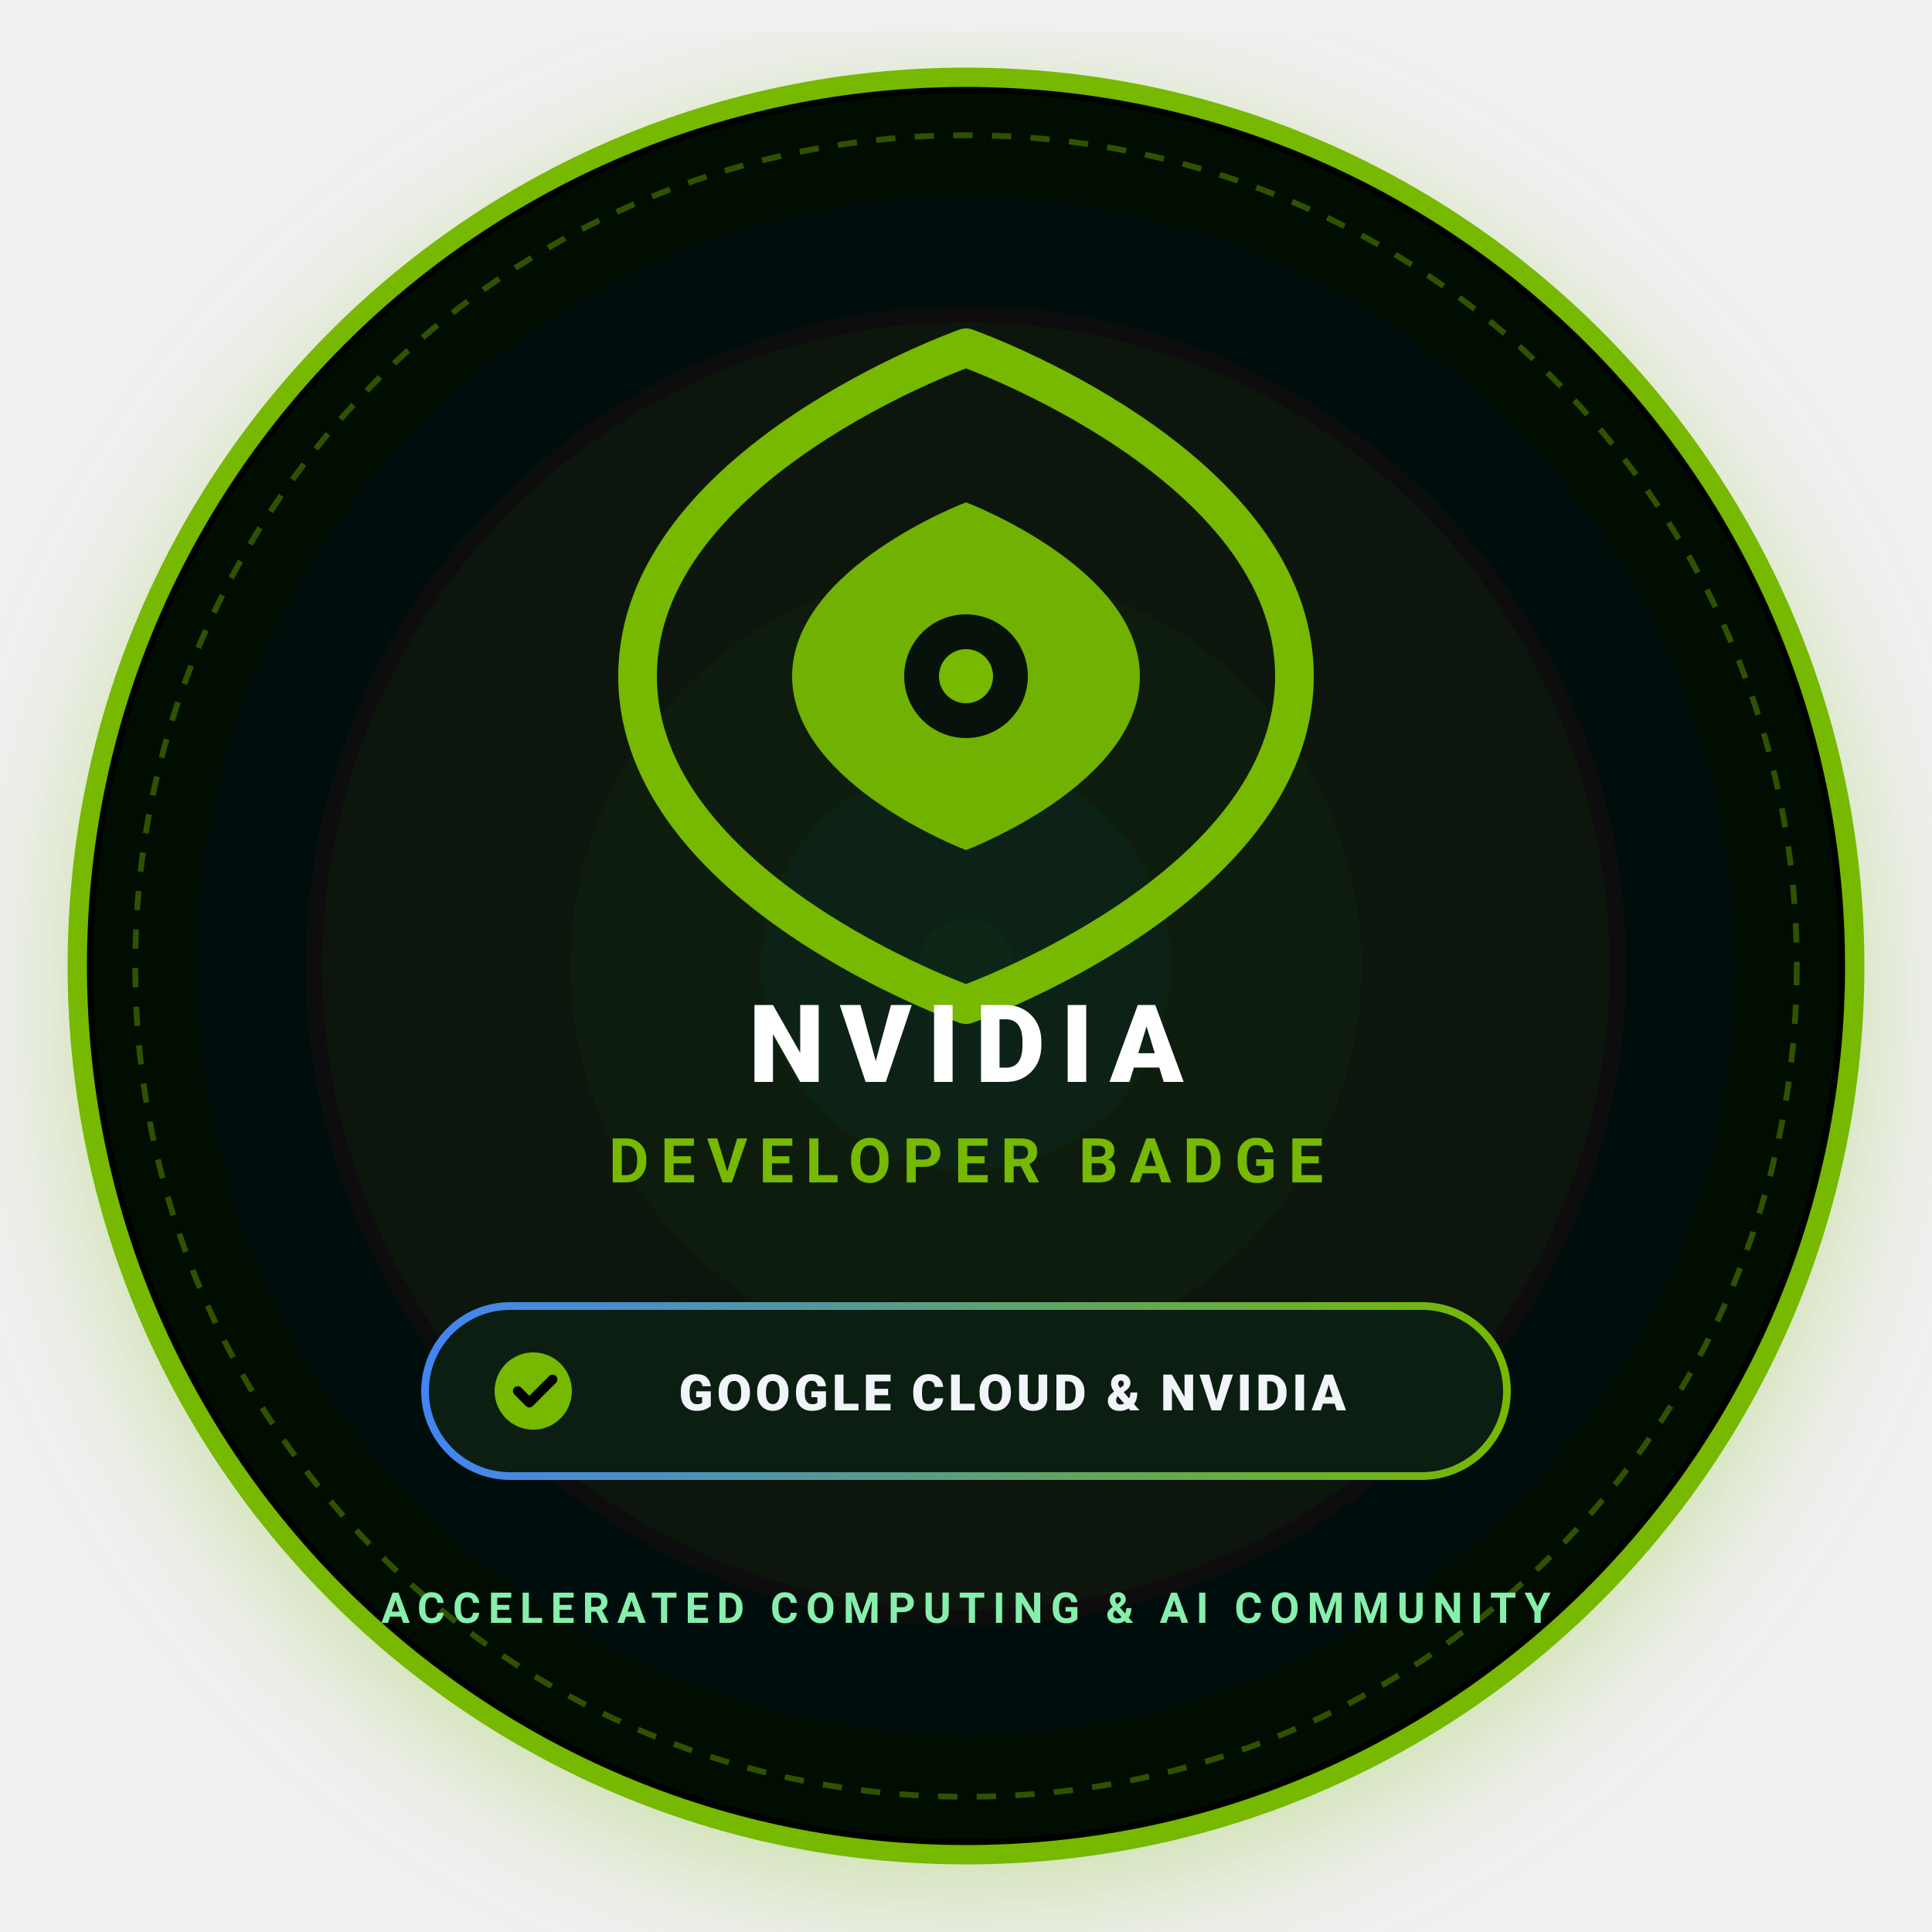
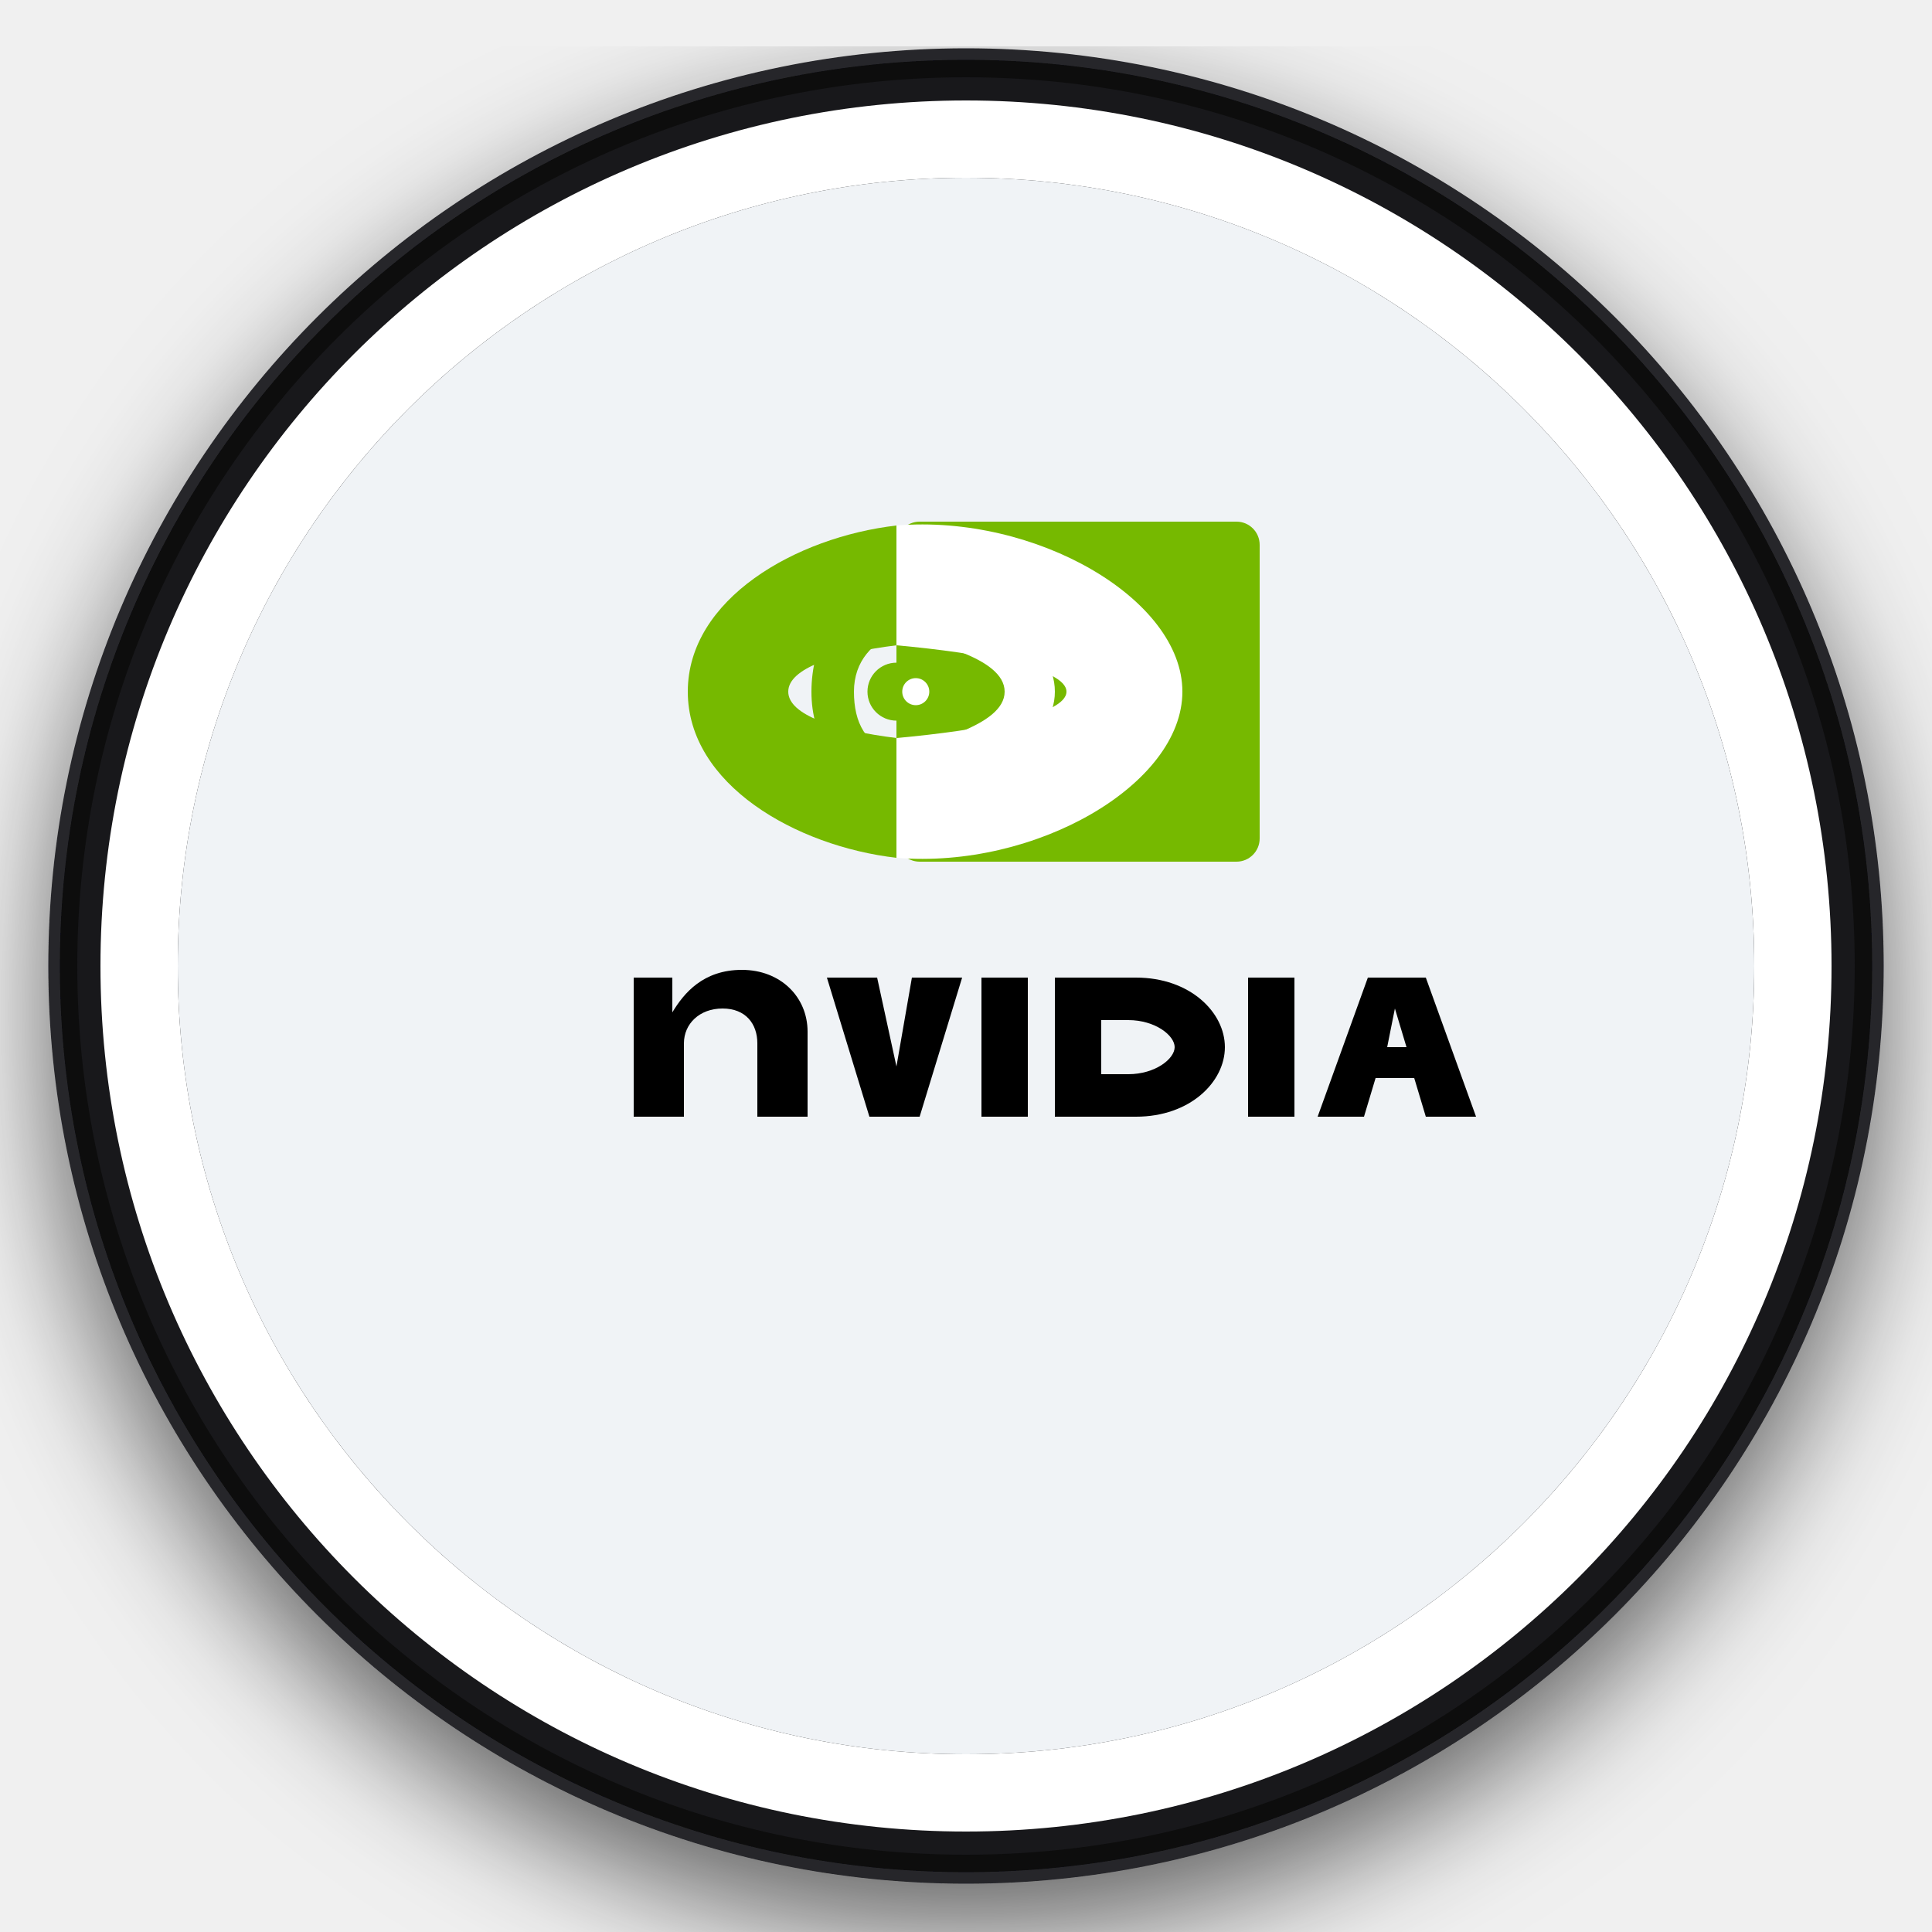
<svg xmlns="http://www.w3.org/2000/svg" viewBox="0 0 500 500" width="100%" height="100%">
  <defs>
-     <radialGradient id="nvBg" cx="50%" cy="50%" r="50%">
-       <stop offset="0%" stop-color="#0f2615" />
-       <stop offset="70%" stop-color="#07120a" />
-       <stop offset="100%" stop-color="#020503" />
+     <radialGradient id="nvidiaRimGlow" cx="50%" cy="50%" r="50%">
+       <stop offset="85%" stop-color="#18181b" />
+       <stop offset="100%" stop-color="#09090b" />
    </radialGradient>
-     <linearGradient id="nvGreenGrad" x1="0%" y1="0%" x2="100%" y2="100%">
-       <stop offset="0%" stop-color="#76B900" />
-       <stop offset="100%" stop-color="#4e7c00" />
-     </linearGradient>
-     <linearGradient id="cloudGrad" x1="0%" y1="0%" x2="100%" y2="0%">
-       <stop offset="0%" stop-color="#4285F4" />
-       <stop offset="100%" stop-color="#76B900" />
-     </linearGradient>
-     <filter id="nvGlow" x="-20%" y="-20%" width="140%" height="140%">
-       <feDropShadow dx="0" dy="8" stdDeviation="16" flood-color="#76B900" flood-opacity="0.3" />
+     <filter id="badgeShadow" x="-10%" y="-10%" width="120%" height="125%">
+       <feDropShadow dx="0" dy="12" stdDeviation="16" flood-color="#000000" flood-opacity="0.6" />
    </filter>
  </defs>
-   <circle cx="250" cy="250" r="230" fill="url(#nvBg)" filter="url(#nvGlow)" stroke="#76B900" stroke-width="5" />
-   <circle cx="250" cy="250" r="215" fill="none" stroke="#76B900" stroke-width="1.5" stroke-dasharray="5 5" opacity="0.4" />
-   <g transform="translate(250, 175)">
-     <path d="M-85 0 C-85 -55 0 -85 0 -85 C0 -85 85 -55 85 0 C85 55 0 85 0 85 C0 85 -85 55 -85 0 Z" fill="none" stroke="#76B900" stroke-width="10" stroke-linejoin="round" />
-     <path d="M-45 0 C-45 -28 0 -45 0 -45 C0 -45 45 -28 45 0 C45 28 0 45 0 45 C0 45 -45 28 -45 0 Z" fill="#76B900" opacity="0.95" />
-     <ellipse cx="0" cy="0" rx="16" ry="16" fill="#07120a" />
-     <circle cx="0" cy="0" r="7" fill="#76B900" />
+   <circle cx="250" cy="250" r="236" fill="url(#nvidiaRimGlow)" stroke="#27272a" stroke-width="3" filter="url(#badgeShadow)" />
+   <circle cx="250" cy="250" r="230" fill="#18181b" />
+   <circle cx="250" cy="250" r="214" fill="none" stroke="#ffffff" stroke-width="20" />
+   <circle cx="250" cy="250" r="204" fill="#f0f3f6" />
+   <g transform="translate(250, 225)">
+     <rect x="-18" y="-90" width="94" height="88" rx="6" fill="#76B900" />
+     <path d="M -72 -46 C -72 -70 -44 -86 -18 -89 L -18 -58 C -34 -56 -46 -52 -46 -46 C -46 -40 -34 -36 -18 -34 L -18 -3 C -44 -6 -72 -22 -72 -46 Z" fill="#76B900" />
+     <path d="M -18 -89 C 18 -92 56 -70 56 -46 C 56 -22 18 0 -18 -3 L -18 -34 C 4 -36 26 -40 26 -46 C 26 -52 4 -56 -18 -58 Z" fill="#ffffff" />
+     <path d="M -18 -74 C -34 -72 -40 -58 -40 -46 C -40 -34 -34 -24 -18 -20 L -18 -30 C -26 -32 -29 -38 -29 -46 C -29 -54 -24 -59 -18 -61 Z" fill="#76B900" />
+     <path d="M -18 -74 L -18 -61 C -10 -59 10 -55 10 -46 C 10 -37 -10 -33 -18 -30 L -18 -20 C 6 -23 23 -33 23 -46 C 23 -59 6 -71 -18 -74 Z" fill="#ffffff" />
+     <ellipse cx="-18" cy="-46" rx="7.5" ry="7.5" fill="#76B900" />
+     <ellipse cx="-13" cy="-46" rx="3.5" ry="3.5" fill="#ffffff" />
+     <g transform="translate(0, 48)">
+       <path d="M -86 -18 L -86 16 L -73 16 L -73 -3 C -73 -8 -69 -12 -63 -12 C -57 -12 -54 -8 -54 -3 L -54 16 L -41 16 L -41 -6 C -41 -15 -48 -22 -58 -22 C -68 -22 -73 -16 -76 -11 L -76 -20 L -86 -20 Z" fill="#000000" />
+       <path d="M -36 -20 L -25 16 L -12 16 L -1 -20 L -14 -20 L -18 3 L -23 -20 Z" fill="#000000" />
+       <path d="M 4 -20 L 16 -20 L 16 16 L 4 16 Z" fill="#000000" />
+       <path d="M 23 -20 L 44 -20 C 58 -20 67 -11 67 -2 C 67 7 58 16 44 16 L 23 16 Z M 35 -9 L 35 5 L 42 5 C 49 5 54 1 54 -2 C 54 -5 49 -9 42 -9 Z" fill="#000000" />
+       <path d="M 73 -20 L 85 -20 L 85 16 L 73 16 Z" fill="#000000" />
+       <path d="M 91 16 L 104 -20 L 119 -20 L 132 16 L 119 16 L 116 6 L 106 6 L 103 16 Z M 109 -2 L 114 -2 L 111 -12 Z" fill="#000000" />
+     </g>
  </g>
-   <text x="250" y="280" font-family="-apple-system, BlinkMacSystemFont, 'Segoe UI', Roboto, sans-serif" font-size="28" font-weight="900" letter-spacing="4" fill="#ffffff" text-anchor="middle">
-     NVIDIA
-   </text>
-   <text x="250" y="306" font-family="-apple-system, BlinkMacSystemFont, 'Segoe UI', Roboto, sans-serif" font-size="16" font-weight="700" letter-spacing="3" fill="#76B900" text-anchor="middle">
-     DEVELOPER BADGE
-   </text>
-   <g transform="translate(250, 360)">
-     <rect x="-140" y="-22" width="280" height="44" rx="22" fill="#0c1e12" stroke="url(#cloudGrad)" stroke-width="2" />
-     <g transform="translate(-112, 0)">
-       <circle cx="0" cy="0" r="10" fill="#76B900" />
-       <path d="M-4 0 L-1 3 L5 -3" fill="none" stroke="#000000" stroke-width="2.5" stroke-linecap="round" stroke-linejoin="round" />
-     </g>
-     <text x="12" y="5" font-family="-apple-system, BlinkMacSystemFont, 'Segoe UI', Roboto, sans-serif" font-size="13" font-weight="800" letter-spacing="1" fill="#f1f5f9" text-anchor="middle">
-       GOOGLE CLOUD &amp; NVIDIA
-     </text>
-   </g>
-   <text x="250" y="420" font-family="-apple-system, BlinkMacSystemFont, 'Segoe UI', Roboto, sans-serif" font-size="11" font-weight="600" letter-spacing="2" fill="#86efac" text-anchor="middle">
-     ACCELERATED COMPUTING &amp; AI COMMUNITY
-   </text>
</svg>
